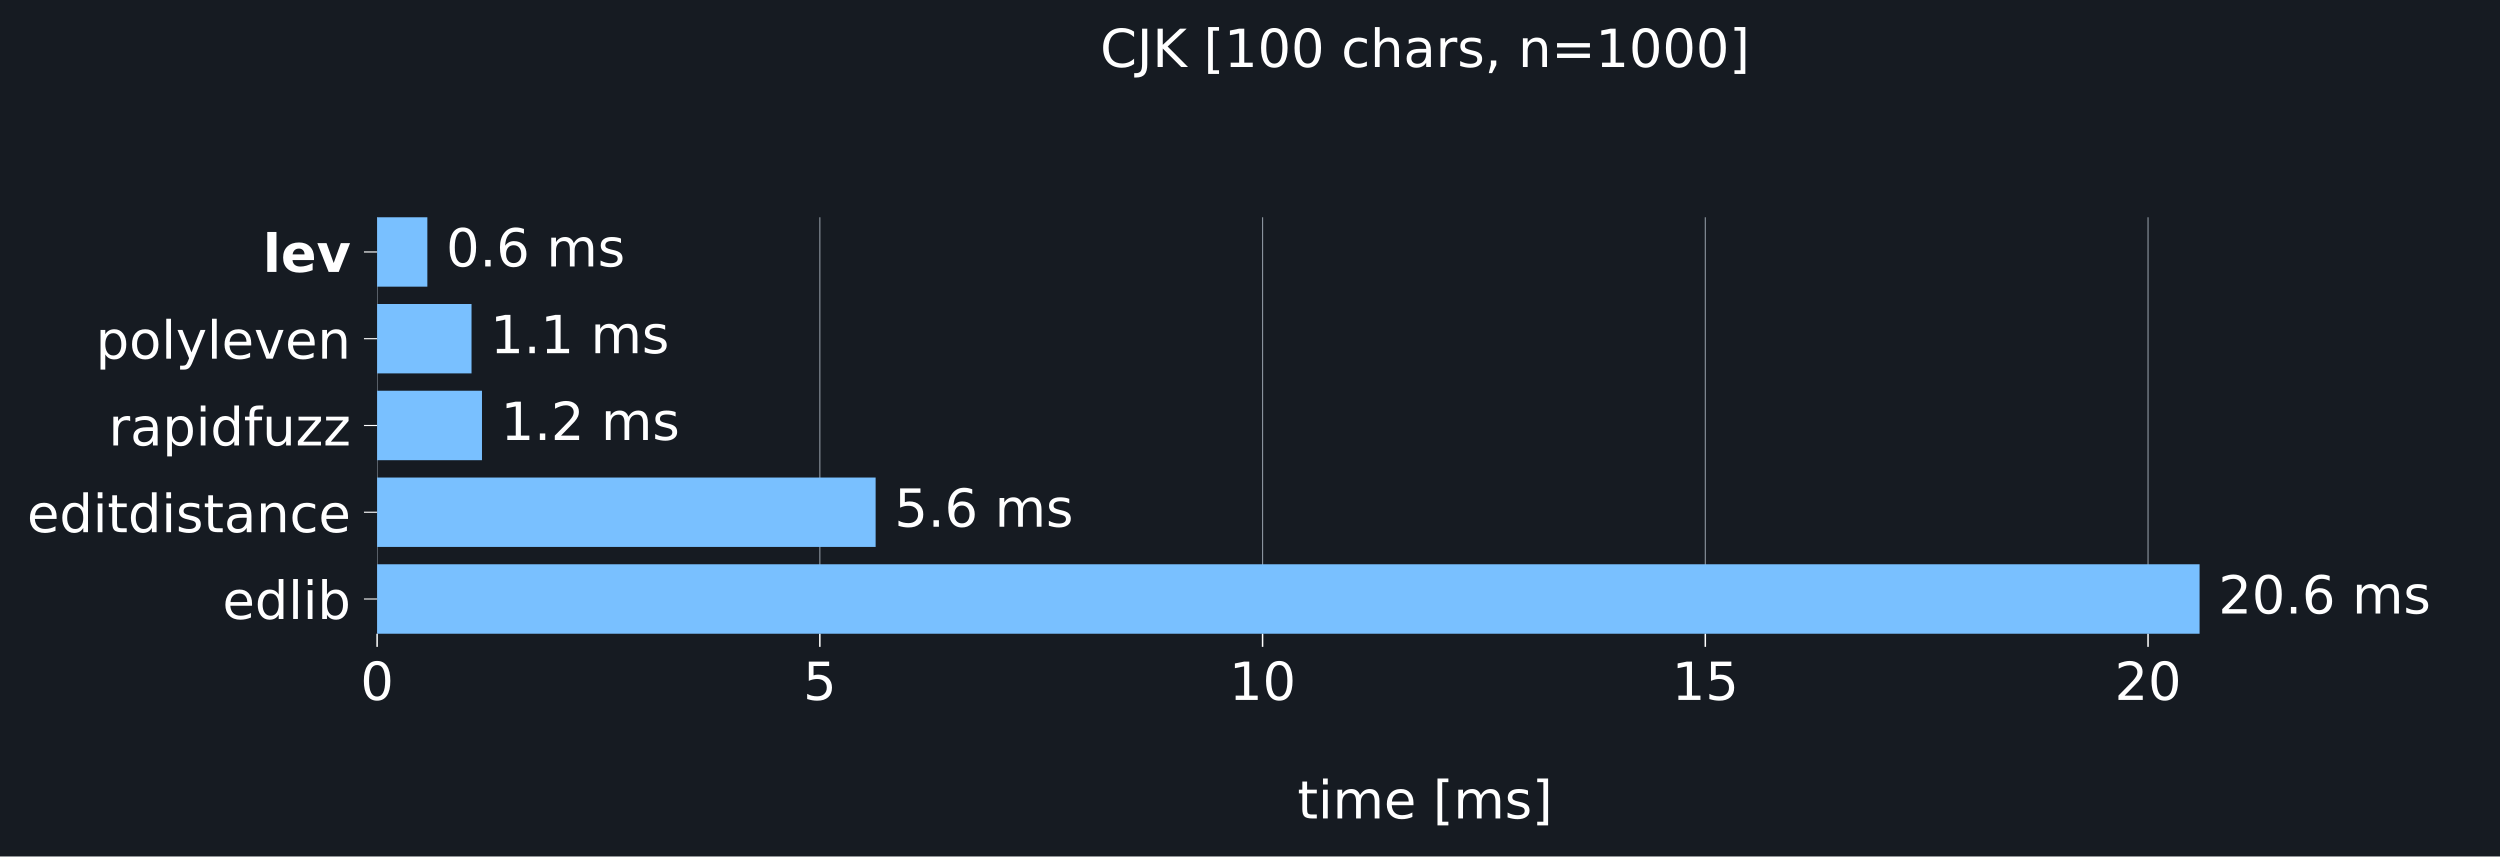
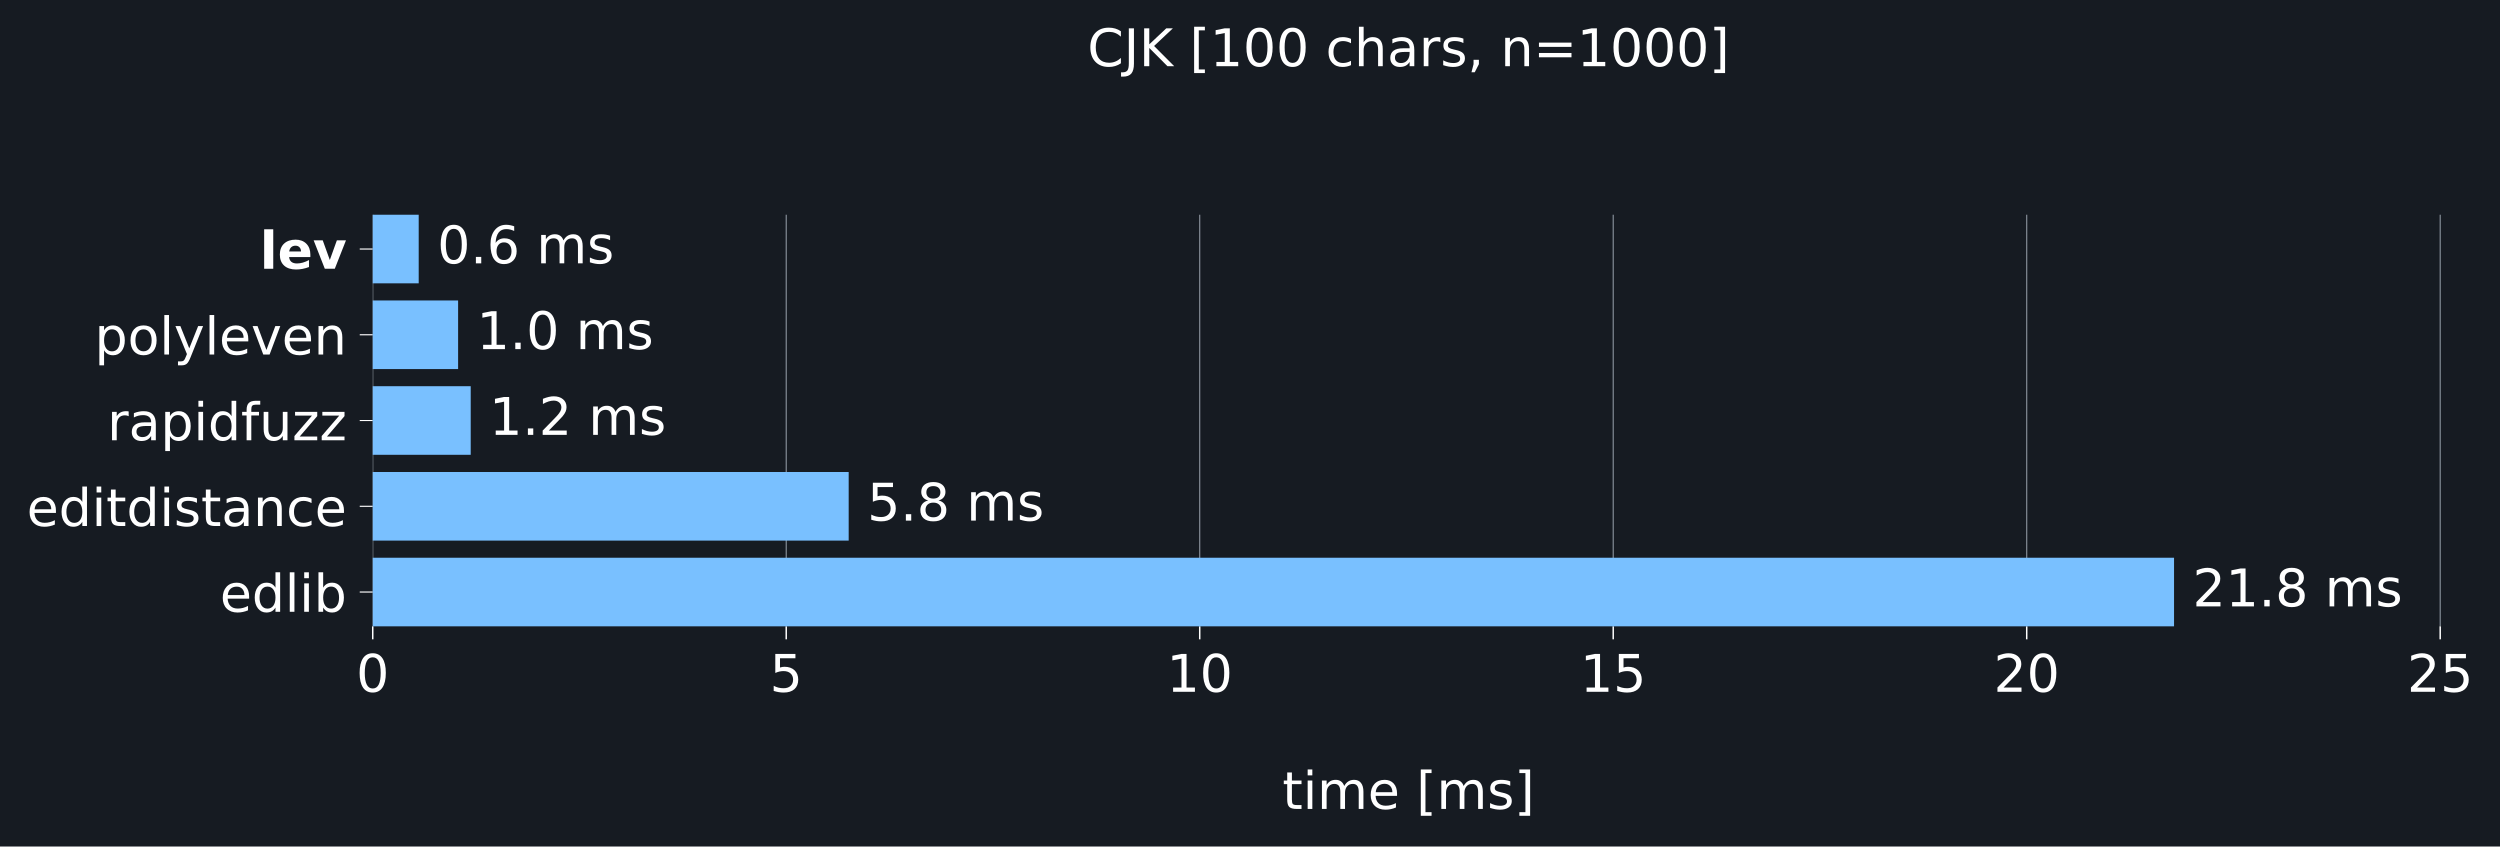
- <svg xmlns="http://www.w3.org/2000/svg" xmlns:xlink="http://www.w3.org/1999/xlink" width="665.603pt" height="228.017pt" viewBox="0 0 665.603 228.017" version="1.1">
+ <svg xmlns="http://www.w3.org/2000/svg" xmlns:xlink="http://www.w3.org/1999/xlink" width="673.424pt" height="228.017pt" viewBox="0 0 673.424 228.017" version="1.1">
  <defs>
    <style type="text/css">*{stroke-linejoin: round; stroke-linecap: butt}</style>
  </defs>
  <g id="figure_1">
    <g id="patch_1">
-       <path d="M 0 228.017 L 665.603 228.017 L 665.603 0 L 0 0 z " style="fill: #161b22" />
+       <path d="M 0 228.017 L 673.424 228.017 L 673.424 0 L 0 0 z " style="fill: #161b22" />
    </g>
    <g id="axes_1">
      <g id="patch_2">
        <path d="M 100.403 168.718 L 658.403 168.718 L 658.403 57.838 L 100.403 57.838 z " style="fill: #161b22" />
      </g>
      <g id="matplotlib.axis_1">
        <g id="xtick_1">
          <g id="line2d_1">
-             <path d="M 100.403 168.718 L 100.403 57.838 " clip-path="url(#p68a6c52809)" style="fill: none; stroke: #8b949e; stroke-width: 0.3; stroke-linecap: square" />
+             <path d="M 100.403 168.718 L 100.403 57.838 " clip-path="url(#pd55e9db3ba)" style="fill: none; stroke: #8b949e; stroke-width: 0.3; stroke-linecap: square" />
          </g>
          <g id="line2d_2">
            <defs>
-               <path id="m0c67dae20b" d="M 0 0 L 0 3.5 " style="stroke: #ffffff; stroke-width: 0.4" />
+               <path id="m18aad357b1" d="M 0 0 L 0 3.5 " style="stroke: #ffffff; stroke-width: 0.4" />
            </defs>
            <g>
-               <use xlink:href="#m0c67dae20b" x="100.403" y="168.718" style="fill: #ffffff; stroke: #ffffff; stroke-width: 0.4" />
+               <use xlink:href="#m18aad357b1" x="100.403" y="168.718" style="fill: #ffffff; stroke: #ffffff; stroke-width: 0.4" />
            </g>
          </g>
          <g id="text_1">
            <g style="fill: #ffffff" transform="translate(95.94906 186.3556) scale(0.14 -0.14)">
              <defs>
                <path id="DejaVuSans-30" d="M 2034 4250 Q 1547 4250 1301 3770 Q 1056 3291 1056 2328 Q 1056 1369 1301 889 Q 1547 409 2034 409 Q 2525 409 2770 889 Q 3016 1369 3016 2328 Q 3016 3291 2770 3770 Q 2525 4250 2034 4250 z M 2034 4750 Q 2819 4750 3233 4129 Q 3647 3509 3647 2328 Q 3647 1150 3233 529 Q 2819 -91 2034 -91 Q 1250 -91 836 529 Q 422 1150 422 2328 Q 422 3509 836 4129 Q 1250 4750 2034 4750 z " transform="scale(0.015625)" />
              </defs>
              <use xlink:href="#DejaVuSans-30" />
            </g>
          </g>
        </g>
        <g id="xtick_2">
          <g id="line2d_3">
-             <path d="M 218.276 168.718 L 218.276 57.838 " clip-path="url(#p68a6c52809)" style="fill: none; stroke: #8b949e; stroke-width: 0.3; stroke-linecap: square" />
+             <path d="M 211.786 168.718 L 211.786 57.838 " clip-path="url(#pd55e9db3ba)" style="fill: none; stroke: #8b949e; stroke-width: 0.3; stroke-linecap: square" />
          </g>
          <g id="line2d_4">
            <g>
-               <use xlink:href="#m0c67dae20b" x="218.276" y="168.718" style="fill: #ffffff; stroke: #ffffff; stroke-width: 0.4" />
+               <use xlink:href="#m18aad357b1" x="211.786" y="168.718" style="fill: #ffffff; stroke: #ffffff; stroke-width: 0.4" />
            </g>
          </g>
          <g id="text_2">
-             <g style="fill: #ffffff" transform="translate(213.8226 186.3556) scale(0.14 -0.14)">
+             <g style="fill: #ffffff" transform="translate(207.3318 186.3556) scale(0.14 -0.14)">
              <defs>
                <path id="DejaVuSans-35" d="M 691 4666 L 3169 4666 L 3169 4134 L 1269 4134 L 1269 2991 Q 1406 3038 1543 3061 Q 1681 3084 1819 3084 Q 2600 3084 3056 2656 Q 3513 2228 3513 1497 Q 3513 744 3044 326 Q 2575 -91 1722 -91 Q 1428 -91 1123 -41 Q 819 9 494 109 L 494 744 Q 775 591 1075 516 Q 1375 441 1709 441 Q 2250 441 2565 725 Q 2881 1009 2881 1497 Q 2881 1984 2565 2268 Q 2250 2553 1709 2553 Q 1456 2553 1204 2497 Q 953 2441 691 2322 L 691 4666 z " transform="scale(0.015625)" />
              </defs>
              <use xlink:href="#DejaVuSans-35" />
            </g>
          </g>
        </g>
        <g id="xtick_3">
          <g id="line2d_5">
-             <path d="M 336.15 168.718 L 336.15 57.838 " clip-path="url(#p68a6c52809)" style="fill: none; stroke: #8b949e; stroke-width: 0.3; stroke-linecap: square" />
+             <path d="M 323.168 168.718 L 323.168 57.838 " clip-path="url(#pd55e9db3ba)" style="fill: none; stroke: #8b949e; stroke-width: 0.3; stroke-linecap: square" />
          </g>
          <g id="line2d_6">
            <g>
-               <use xlink:href="#m0c67dae20b" x="336.15" y="168.718" style="fill: #ffffff; stroke: #ffffff; stroke-width: 0.4" />
+               <use xlink:href="#m18aad357b1" x="323.168" y="168.718" style="fill: #ffffff; stroke: #ffffff; stroke-width: 0.4" />
            </g>
          </g>
          <g id="text_3">
-             <g style="fill: #ffffff" transform="translate(327.2423 186.3556) scale(0.14 -0.14)">
+             <g style="fill: #ffffff" transform="translate(314.2607 186.3556) scale(0.14 -0.14)">
              <defs>
                <path id="DejaVuSans-31" d="M 794 531 L 1825 531 L 1825 4091 L 703 3866 L 703 4441 L 1819 4666 L 2450 4666 L 2450 531 L 3481 531 L 3481 0 L 794 0 L 794 531 z " transform="scale(0.015625)" />
              </defs>
              <use xlink:href="#DejaVuSans-31" />
              <use xlink:href="#DejaVuSans-30" transform="translate(63.62305 0)" />
            </g>
          </g>
        </g>
        <g id="xtick_4">
          <g id="line2d_7">
-             <path d="M 454.023 168.718 L 454.023 57.838 " clip-path="url(#p68a6c52809)" style="fill: none; stroke: #8b949e; stroke-width: 0.3; stroke-linecap: square" />
+             <path d="M 434.551 168.718 L 434.551 57.838 " clip-path="url(#pd55e9db3ba)" style="fill: none; stroke: #8b949e; stroke-width: 0.3; stroke-linecap: square" />
          </g>
          <g id="line2d_8">
            <g>
-               <use xlink:href="#m0c67dae20b" x="454.023" y="168.718" style="fill: #ffffff; stroke: #ffffff; stroke-width: 0.4" />
+               <use xlink:href="#m18aad357b1" x="434.551" y="168.718" style="fill: #ffffff; stroke: #ffffff; stroke-width: 0.4" />
            </g>
          </g>
          <g id="text_4">
-             <g style="fill: #ffffff" transform="translate(445.1158 186.3556) scale(0.14 -0.14)">
+             <g style="fill: #ffffff" transform="translate(425.6434 186.3556) scale(0.14 -0.14)">
              <use xlink:href="#DejaVuSans-31" />
              <use xlink:href="#DejaVuSans-35" transform="translate(63.62305 0)" />
            </g>
          </g>
        </g>
        <g id="xtick_5">
          <g id="line2d_9">
-             <path d="M 571.897 168.718 L 571.897 57.838 " clip-path="url(#p68a6c52809)" style="fill: none; stroke: #8b949e; stroke-width: 0.3; stroke-linecap: square" />
+             <path d="M 545.934 168.718 L 545.934 57.838 " clip-path="url(#pd55e9db3ba)" style="fill: none; stroke: #8b949e; stroke-width: 0.3; stroke-linecap: square" />
          </g>
          <g id="line2d_10">
            <g>
-               <use xlink:href="#m0c67dae20b" x="571.897" y="168.718" style="fill: #ffffff; stroke: #ffffff; stroke-width: 0.4" />
+               <use xlink:href="#m18aad357b1" x="545.934" y="168.718" style="fill: #ffffff; stroke: #ffffff; stroke-width: 0.4" />
            </g>
          </g>
          <g id="text_5">
-             <g style="fill: #ffffff" transform="translate(562.9893 186.3556) scale(0.14 -0.14)">
+             <g style="fill: #ffffff" transform="translate(537.0261 186.3556) scale(0.14 -0.14)">
              <defs>
                <path id="DejaVuSans-32" d="M 1228 531 L 3431 531 L 3431 0 L 469 0 L 469 531 Q 828 903 1448 1529 Q 2069 2156 2228 2338 Q 2531 2678 2651 2914 Q 2772 3150 2772 3378 Q 2772 3750 2511 3984 Q 2250 4219 1831 4219 Q 1534 4219 1204 4116 Q 875 4013 500 3803 L 500 4441 Q 881 4594 1212 4672 Q 1544 4750 1819 4750 Q 2544 4750 2975 4387 Q 3406 4025 3406 3419 Q 3406 3131 3298 2873 Q 3191 2616 2906 2266 Q 2828 2175 2409 1742 Q 1991 1309 1228 531 z " transform="scale(0.015625)" />
              </defs>
              <use xlink:href="#DejaVuSans-32" />
              <use xlink:href="#DejaVuSans-30" transform="translate(63.62305 0)" />
            </g>
          </g>
        </g>
-         <g id="text_6">
+         <g id="xtick_6">
+           <g id="line2d_11">
+             <path d="M 657.316 168.718 L 657.316 57.838 " clip-path="url(#pd55e9db3ba)" style="fill: none; stroke: #8b949e; stroke-width: 0.3; stroke-linecap: square" />
+           </g>
+           <g id="line2d_12">
+             <g>
+               <use xlink:href="#m18aad357b1" x="657.316" y="168.718" style="fill: #ffffff; stroke: #ffffff; stroke-width: 0.4" />
+             </g>
+           </g>
+           <g id="text_6">
+             <g style="fill: #ffffff" transform="translate(648.4088 186.3556) scale(0.14 -0.14)">
+               <use xlink:href="#DejaVuSans-32" />
+               <use xlink:href="#DejaVuSans-35" transform="translate(63.62305 0)" />
+             </g>
+           </g>
+         </g>
+         <g id="text_7">
          <g style="fill: #ffffff" transform="translate(345.4364 217.905) scale(0.14 -0.14)">
            <defs>
              <path id="DejaVuSans-74" d="M 1172 4494 L 1172 3500 L 2356 3500 L 2356 3053 L 1172 3053 L 1172 1153 Q 1172 725 1289 603 Q 1406 481 1766 481 L 2356 481 L 2356 0 L 1766 0 Q 1100 0 847 248 Q 594 497 594 1153 L 594 3053 L 172 3053 L 172 3500 L 594 3500 L 594 4494 L 1172 4494 z " transform="scale(0.015625)" />
              <path id="DejaVuSans-69" d="M 603 3500 L 1178 3500 L 1178 0 L 603 0 L 603 3500 z M 603 4863 L 1178 4863 L 1178 4134 L 603 4134 L 603 4863 z " transform="scale(0.015625)" />
              <path id="DejaVuSans-6d" d="M 3328 2828 Q 3544 3216 3844 3400 Q 4144 3584 4550 3584 Q 5097 3584 5394 3201 Q 5691 2819 5691 2113 L 5691 0 L 5113 0 L 5113 2094 Q 5113 2597 4934 2840 Q 4756 3084 4391 3084 Q 3944 3084 3684 2787 Q 3425 2491 3425 1978 L 3425 0 L 2847 0 L 2847 2094 Q 2847 2600 2669 2842 Q 2491 3084 2119 3084 Q 1678 3084 1418 2786 Q 1159 2488 1159 1978 L 1159 0 L 581 0 L 581 3500 L 1159 3500 L 1159 2956 Q 1356 3278 1631 3431 Q 1906 3584 2284 3584 Q 2666 3584 2933 3390 Q 3200 3197 3328 2828 z " transform="scale(0.015625)" />
              <path id="DejaVuSans-65" d="M 3597 1894 L 3597 1613 L 953 1613 Q 991 1019 1311 708 Q 1631 397 2203 397 Q 2534 397 2845 478 Q 3156 559 3463 722 L 3463 178 Q 3153 47 2828 -22 Q 2503 -91 2169 -91 Q 1331 -91 842 396 Q 353 884 353 1716 Q 353 2575 817 3079 Q 1281 3584 2069 3584 Q 2775 3584 3186 3129 Q 3597 2675 3597 1894 z M 3022 2063 Q 3016 2534 2758 2815 Q 2500 3097 2075 3097 Q 1594 3097 1305 2825 Q 1016 2553 972 2059 L 3022 2063 z " transform="scale(0.015625)" />
              <path id="DejaVuSans-20" transform="scale(0.015625)" />
              <path id="DejaVuSans-5b" d="M 550 4863 L 1875 4863 L 1875 4416 L 1125 4416 L 1125 -397 L 1875 -397 L 1875 -844 L 550 -844 L 550 4863 z " transform="scale(0.015625)" />
              <path id="DejaVuSans-73" d="M 2834 3397 L 2834 2853 Q 2591 2978 2328 3040 Q 2066 3103 1784 3103 Q 1356 3103 1142 2972 Q 928 2841 928 2578 Q 928 2378 1081 2264 Q 1234 2150 1697 2047 L 1894 2003 Q 2506 1872 2764 1633 Q 3022 1394 3022 966 Q 3022 478 2636 193 Q 2250 -91 1575 -91 Q 1294 -91 989 -36 Q 684 19 347 128 L 347 722 Q 666 556 975 473 Q 1284 391 1588 391 Q 1994 391 2212 530 Q 2431 669 2431 922 Q 2431 1156 2273 1281 Q 2116 1406 1581 1522 L 1381 1569 Q 847 1681 609 1914 Q 372 2147 372 2553 Q 372 3047 722 3315 Q 1072 3584 1716 3584 Q 2034 3584 2315 3537 Q 2597 3491 2834 3397 z " transform="scale(0.015625)" />
              <path id="DejaVuSans-5d" d="M 1947 4863 L 1947 -844 L 622 -844 L 622 -397 L 1369 -397 L 1369 4416 L 622 4416 L 622 4863 L 1947 4863 z " transform="scale(0.015625)" />
            </defs>
            <use xlink:href="#DejaVuSans-74" />
            <use xlink:href="#DejaVuSans-69" transform="translate(39.20898 0)" />
            <use xlink:href="#DejaVuSans-6d" transform="translate(66.99219 0)" />
            <use xlink:href="#DejaVuSans-65" transform="translate(164.4043 0)" />
            <use xlink:href="#DejaVuSans-20" transform="translate(225.9277 0)" />
            <use xlink:href="#DejaVuSans-5b" transform="translate(257.7148 0)" />
            <use xlink:href="#DejaVuSans-6d" transform="translate(296.7285 0)" />
            <use xlink:href="#DejaVuSans-73" transform="translate(394.1406 0)" />
            <use xlink:href="#DejaVuSans-5d" transform="translate(446.2402 0)" />
          </g>
        </g>
      </g>
      <g id="matplotlib.axis_2">
        <g id="ytick_1">
-           <g id="line2d_11">
+           <g id="line2d_13">
            <defs>
-               <path id="me5cefcc583" d="M 0 0 L -3.5 0 " style="stroke: #ffffff; stroke-width: 0.3" />
+               <path id="m4f04f0cdc2" d="M 0 0 L -3.5 0 " style="stroke: #ffffff; stroke-width: 0.3" />
            </defs>
            <g>
-               <use xlink:href="#me5cefcc583" x="100.403" y="159.478" style="fill: #ffffff; stroke: #ffffff; stroke-width: 0.3" />
-             </g>
-           </g>
-           <g id="text_7">
+               <use xlink:href="#m4f04f0cdc2" x="100.403" y="159.478" style="fill: #ffffff; stroke: #ffffff; stroke-width: 0.3" />
+             </g>
+           </g>
+           <g id="text_8">
            <g style="fill: #ffffff" transform="translate(59.23406 164.7967) scale(0.14 -0.14)">
              <defs>
                <path id="DejaVuSans-64" d="M 2906 2969 L 2906 4863 L 3481 4863 L 3481 0 L 2906 0 L 2906 525 Q 2725 213 2448 61 Q 2172 -91 1784 -91 Q 1150 -91 751 415 Q 353 922 353 1747 Q 353 2572 751 3078 Q 1150 3584 1784 3584 Q 2172 3584 2448 3432 Q 2725 3281 2906 2969 z M 947 1747 Q 947 1113 1208 752 Q 1469 391 1925 391 Q 2381 391 2643 752 Q 2906 1113 2906 1747 Q 2906 2381 2643 2742 Q 2381 3103 1925 3103 Q 1469 3103 1208 2742 Q 947 2381 947 1747 z " transform="scale(0.015625)" />
                <path id="DejaVuSans-6c" d="M 603 4863 L 1178 4863 L 1178 0 L 603 0 L 603 4863 z " transform="scale(0.015625)" />
                <path id="DejaVuSans-62" d="M 3116 1747 Q 3116 2381 2855 2742 Q 2594 3103 2138 3103 Q 1681 3103 1420 2742 Q 1159 2381 1159 1747 Q 1159 1113 1420 752 Q 1681 391 2138 391 Q 2594 391 2855 752 Q 3116 1113 3116 1747 z M 1159 2969 Q 1341 3281 1617 3432 Q 1894 3584 2278 3584 Q 2916 3584 3314 3078 Q 3713 2572 3713 1747 Q 3713 922 3314 415 Q 2916 -91 2278 -91 Q 1894 -91 1617 61 Q 1341 213 1159 525 L 1159 0 L 581 0 L 581 4863 L 1159 4863 L 1159 2969 z " transform="scale(0.015625)" />
              </defs>
              <use xlink:href="#DejaVuSans-65" />
              <use xlink:href="#DejaVuSans-64" transform="translate(61.52344 0)" />
              <use xlink:href="#DejaVuSans-6c" transform="translate(125 0)" />
              <use xlink:href="#DejaVuSans-69" transform="translate(152.7832 0)" />
              <use xlink:href="#DejaVuSans-62" transform="translate(180.5664 0)" />
            </g>
          </g>
        </g>
        <g id="ytick_2">
-           <g id="line2d_12">
-             <g>
-               <use xlink:href="#me5cefcc583" x="100.403" y="136.378" style="fill: #ffffff; stroke: #ffffff; stroke-width: 0.3" />
-             </g>
-           </g>
-           <g id="text_8">
+           <g id="line2d_14">
+             <g>
+               <use xlink:href="#m4f04f0cdc2" x="100.403" y="136.378" style="fill: #ffffff; stroke: #ffffff; stroke-width: 0.3" />
+             </g>
+           </g>
+           <g id="text_9">
            <g style="fill: #ffffff" transform="translate(7.2 141.6967) scale(0.14 -0.14)">
              <defs>
                <path id="DejaVuSans-61" d="M 2194 1759 Q 1497 1759 1228 1600 Q 959 1441 959 1056 Q 959 750 1161 570 Q 1363 391 1709 391 Q 2188 391 2477 730 Q 2766 1069 2766 1631 L 2766 1759 L 2194 1759 z M 3341 1997 L 3341 0 L 2766 0 L 2766 531 Q 2569 213 2275 61 Q 1981 -91 1556 -91 Q 1019 -91 701 211 Q 384 513 384 1019 Q 384 1609 779 1909 Q 1175 2209 1959 2209 L 2766 2209 L 2766 2266 Q 2766 2663 2505 2880 Q 2244 3097 1772 3097 Q 1472 3097 1187 3025 Q 903 2953 641 2809 L 641 3341 Q 956 3463 1253 3523 Q 1550 3584 1831 3584 Q 2591 3584 2966 3190 Q 3341 2797 3341 1997 z " transform="scale(0.015625)" />
                <path id="DejaVuSans-6e" d="M 3513 2113 L 3513 0 L 2938 0 L 2938 2094 Q 2938 2591 2744 2837 Q 2550 3084 2163 3084 Q 1697 3084 1428 2787 Q 1159 2491 1159 1978 L 1159 0 L 581 0 L 581 3500 L 1159 3500 L 1159 2956 Q 1366 3272 1645 3428 Q 1925 3584 2291 3584 Q 2894 3584 3203 3211 Q 3513 2838 3513 2113 z " transform="scale(0.015625)" />
                <path id="DejaVuSans-63" d="M 3122 3366 L 3122 2828 Q 2878 2963 2633 3030 Q 2388 3097 2138 3097 Q 1578 3097 1268 2742 Q 959 2388 959 1747 Q 959 1106 1268 751 Q 1578 397 2138 397 Q 2388 397 2633 464 Q 2878 531 3122 666 L 3122 134 Q 2881 22 2623 -34 Q 2366 -91 2075 -91 Q 1284 -91 818 406 Q 353 903 353 1747 Q 353 2603 823 3093 Q 1294 3584 2113 3584 Q 2378 3584 2631 3529 Q 2884 3475 3122 3366 z " transform="scale(0.015625)" />
              </defs>
              <use xlink:href="#DejaVuSans-65" />
              <use xlink:href="#DejaVuSans-64" transform="translate(61.52344 0)" />
              <use xlink:href="#DejaVuSans-69" transform="translate(125 0)" />
              <use xlink:href="#DejaVuSans-74" transform="translate(152.7832 0)" />
              <use xlink:href="#DejaVuSans-64" transform="translate(191.9922 0)" />
              <use xlink:href="#DejaVuSans-69" transform="translate(255.4688 0)" />
              <use xlink:href="#DejaVuSans-73" transform="translate(283.252 0)" />
              <use xlink:href="#DejaVuSans-74" transform="translate(335.3516 0)" />
              <use xlink:href="#DejaVuSans-61" transform="translate(374.5605 0)" />
              <use xlink:href="#DejaVuSans-6e" transform="translate(435.8398 0)" />
              <use xlink:href="#DejaVuSans-63" transform="translate(499.2188 0)" />
              <use xlink:href="#DejaVuSans-65" transform="translate(554.1992 0)" />
            </g>
          </g>
        </g>
        <g id="ytick_3">
-           <g id="line2d_13">
-             <g>
-               <use xlink:href="#me5cefcc583" x="100.403" y="113.278" style="fill: #ffffff; stroke: #ffffff; stroke-width: 0.3" />
-             </g>
-           </g>
-           <g id="text_9">
+           <g id="line2d_15">
+             <g>
+               <use xlink:href="#m4f04f0cdc2" x="100.403" y="113.278" style="fill: #ffffff; stroke: #ffffff; stroke-width: 0.3" />
+             </g>
+           </g>
+           <g id="text_10">
            <g style="fill: #ffffff" transform="translate(28.90656 118.5967) scale(0.14 -0.14)">
              <defs>
                <path id="DejaVuSans-72" d="M 2631 2963 Q 2534 3019 2420 3045 Q 2306 3072 2169 3072 Q 1681 3072 1420 2755 Q 1159 2438 1159 1844 L 1159 0 L 581 0 L 581 3500 L 1159 3500 L 1159 2956 Q 1341 3275 1631 3429 Q 1922 3584 2338 3584 Q 2397 3584 2469 3576 Q 2541 3569 2628 3553 L 2631 2963 z " transform="scale(0.015625)" />
                <path id="DejaVuSans-70" d="M 1159 525 L 1159 -1331 L 581 -1331 L 581 3500 L 1159 3500 L 1159 2969 Q 1341 3281 1617 3432 Q 1894 3584 2278 3584 Q 2916 3584 3314 3078 Q 3713 2572 3713 1747 Q 3713 922 3314 415 Q 2916 -91 2278 -91 Q 1894 -91 1617 61 Q 1341 213 1159 525 z M 3116 1747 Q 3116 2381 2855 2742 Q 2594 3103 2138 3103 Q 1681 3103 1420 2742 Q 1159 2381 1159 1747 Q 1159 1113 1420 752 Q 1681 391 2138 391 Q 2594 391 2855 752 Q 3116 1113 3116 1747 z " transform="scale(0.015625)" />
                <path id="DejaVuSans-66" d="M 2375 4863 L 2375 4384 L 1825 4384 Q 1516 4384 1395 4259 Q 1275 4134 1275 3809 L 1275 3500 L 2222 3500 L 2222 3053 L 1275 3053 L 1275 0 L 697 0 L 697 3053 L 147 3053 L 147 3500 L 697 3500 L 697 3744 Q 697 4328 969 4595 Q 1241 4863 1831 4863 L 2375 4863 z " transform="scale(0.015625)" />
                <path id="DejaVuSans-75" d="M 544 1381 L 544 3500 L 1119 3500 L 1119 1403 Q 1119 906 1312 657 Q 1506 409 1894 409 Q 2359 409 2629 706 Q 2900 1003 2900 1516 L 2900 3500 L 3475 3500 L 3475 0 L 2900 0 L 2900 538 Q 2691 219 2414 64 Q 2138 -91 1772 -91 Q 1169 -91 856 284 Q 544 659 544 1381 z M 1991 3584 L 1991 3584 z " transform="scale(0.015625)" />
                <path id="DejaVuSans-7a" d="M 353 3500 L 3084 3500 L 3084 2975 L 922 459 L 3084 459 L 3084 0 L 275 0 L 275 525 L 2438 3041 L 353 3041 L 353 3500 z " transform="scale(0.015625)" />
              </defs>
              <use xlink:href="#DejaVuSans-72" />
              <use xlink:href="#DejaVuSans-61" transform="translate(41.11328 0)" />
              <use xlink:href="#DejaVuSans-70" transform="translate(102.3926 0)" />
              <use xlink:href="#DejaVuSans-69" transform="translate(165.8691 0)" />
              <use xlink:href="#DejaVuSans-64" transform="translate(193.6523 0)" />
              <use xlink:href="#DejaVuSans-66" transform="translate(257.1289 0)" />
              <use xlink:href="#DejaVuSans-75" transform="translate(292.334 0)" />
              <use xlink:href="#DejaVuSans-7a" transform="translate(355.7129 0)" />
              <use xlink:href="#DejaVuSans-7a" transform="translate(408.2031 0)" />
            </g>
          </g>
        </g>
        <g id="ytick_4">
-           <g id="line2d_14">
-             <g>
-               <use xlink:href="#me5cefcc583" x="100.403" y="90.178" style="fill: #ffffff; stroke: #ffffff; stroke-width: 0.3" />
-             </g>
-           </g>
-           <g id="text_10">
+           <g id="line2d_16">
+             <g>
+               <use xlink:href="#m4f04f0cdc2" x="100.403" y="90.178" style="fill: #ffffff; stroke: #ffffff; stroke-width: 0.3" />
+             </g>
+           </g>
+           <g id="text_11">
            <g style="fill: #ffffff" transform="translate(25.49625 95.49672) scale(0.14 -0.14)">
              <defs>
                <path id="DejaVuSans-6f" d="M 1959 3097 Q 1497 3097 1228 2736 Q 959 2375 959 1747 Q 959 1119 1226 758 Q 1494 397 1959 397 Q 2419 397 2687 759 Q 2956 1122 2956 1747 Q 2956 2369 2687 2733 Q 2419 3097 1959 3097 z M 1959 3584 Q 2709 3584 3137 3096 Q 3566 2609 3566 1747 Q 3566 888 3137 398 Q 2709 -91 1959 -91 Q 1206 -91 779 398 Q 353 888 353 1747 Q 353 2609 779 3096 Q 1206 3584 1959 3584 z " transform="scale(0.015625)" />
                <path id="DejaVuSans-79" d="M 2059 -325 Q 1816 -950 1584 -1140 Q 1353 -1331 966 -1331 L 506 -1331 L 506 -850 L 844 -850 Q 1081 -850 1212 -737 Q 1344 -625 1503 -206 L 1606 56 L 191 3500 L 800 3500 L 1894 763 L 2988 3500 L 3597 3500 L 2059 -325 z " transform="scale(0.015625)" />
                <path id="DejaVuSans-76" d="M 191 3500 L 800 3500 L 1894 563 L 2988 3500 L 3597 3500 L 2284 0 L 1503 0 L 191 3500 z " transform="scale(0.015625)" />
              </defs>
              <use xlink:href="#DejaVuSans-70" />
              <use xlink:href="#DejaVuSans-6f" transform="translate(63.47656 0)" />
              <use xlink:href="#DejaVuSans-6c" transform="translate(124.6582 0)" />
              <use xlink:href="#DejaVuSans-79" transform="translate(152.4414 0)" />
              <use xlink:href="#DejaVuSans-6c" transform="translate(211.6211 0)" />
              <use xlink:href="#DejaVuSans-65" transform="translate(239.4043 0)" />
              <use xlink:href="#DejaVuSans-76" transform="translate(300.9277 0)" />
              <use xlink:href="#DejaVuSans-65" transform="translate(360.1074 0)" />
              <use xlink:href="#DejaVuSans-6e" transform="translate(421.6309 0)" />
            </g>
          </g>
        </g>
        <g id="ytick_5">
-           <g id="line2d_15">
-             <g>
-               <use xlink:href="#me5cefcc583" x="100.403" y="67.078" style="fill: #ffffff; stroke: #ffffff; stroke-width: 0.3" />
-             </g>
-           </g>
-           <g id="text_11">
+           <g id="line2d_17">
+             <g>
+               <use xlink:href="#m4f04f0cdc2" x="100.403" y="67.078" style="fill: #ffffff; stroke: #ffffff; stroke-width: 0.3" />
+             </g>
+           </g>
+           <g id="text_12">
            <g style="fill: #ffffff" transform="translate(69.98125 72.39672) scale(0.14 -0.14)">
              <defs>
                <path id="DejaVuSans-Bold-6c" d="M 538 4863 L 1656 4863 L 1656 0 L 538 0 L 538 4863 z " transform="scale(0.015625)" />
                <path id="DejaVuSans-Bold-65" d="M 4031 1759 L 4031 1441 L 1416 1441 Q 1456 1047 1700 850 Q 1944 653 2381 653 Q 2734 653 3104 758 Q 3475 863 3866 1075 L 3866 213 Q 3469 63 3072 -14 Q 2675 -91 2278 -91 Q 1328 -91 801 392 Q 275 875 275 1747 Q 275 2603 792 3093 Q 1309 3584 2216 3584 Q 3041 3584 3536 3087 Q 4031 2591 4031 1759 z M 2881 2131 Q 2881 2450 2695 2645 Q 2509 2841 2209 2841 Q 1884 2841 1681 2658 Q 1478 2475 1428 2131 L 2881 2131 z " transform="scale(0.015625)" />
                <path id="DejaVuSans-Bold-76" d="M 97 3500 L 1216 3500 L 2088 1081 L 2956 3500 L 4078 3500 L 2700 0 L 1472 0 L 97 3500 z " transform="scale(0.015625)" />
              </defs>
              <use xlink:href="#DejaVuSans-Bold-6c" />
              <use xlink:href="#DejaVuSans-Bold-65" transform="translate(34.27734 0)" />
              <use xlink:href="#DejaVuSans-Bold-76" transform="translate(102.0996 0)" />
            </g>
          </g>
        </g>
      </g>
      <g id="patch_3">
-         <path d="M 100.403 168.718 L 585.62 168.718 L 585.62 150.238 L 100.403 150.238 z " clip-path="url(#p68a6c52809)" style="fill: #79c0ff" />
+         <path d="M 100.403 168.718 L 585.62 168.718 L 585.62 150.238 L 100.403 150.238 z " clip-path="url(#pd55e9db3ba)" style="fill: #79c0ff" />
      </g>
      <g id="patch_4">
-         <path d="M 100.403 145.618 L 233.13 145.618 L 233.13 127.138 L 100.403 127.138 z " clip-path="url(#p68a6c52809)" style="fill: #79c0ff" />
+         <path d="M 100.403 145.618 L 228.61 145.618 L 228.61 127.138 L 100.403 127.138 z " clip-path="url(#pd55e9db3ba)" style="fill: #79c0ff" />
      </g>
      <g id="patch_5">
-         <path d="M 100.403 122.518 L 128.324 122.518 L 128.324 104.038 L 100.403 104.038 z " clip-path="url(#p68a6c52809)" style="fill: #79c0ff" />
+         <path d="M 100.403 122.518 L 126.796 122.518 L 126.796 104.038 L 100.403 104.038 z " clip-path="url(#pd55e9db3ba)" style="fill: #79c0ff" />
      </g>
      <g id="patch_6">
-         <path d="M 100.403 99.418 L 125.541 99.418 L 125.541 80.938 L 100.403 80.938 z " clip-path="url(#p68a6c52809)" style="fill: #79c0ff" />
+         <path d="M 100.403 99.418 L 123.401 99.418 L 123.401 80.938 L 100.403 80.938 z " clip-path="url(#pd55e9db3ba)" style="fill: #79c0ff" />
      </g>
      <g id="patch_7">
-         <path d="M 100.403 76.318 L 113.779 76.318 L 113.779 57.838 L 100.403 57.838 z " clip-path="url(#p68a6c52809)" style="fill: #79c0ff" />
-       </g>
-       <g id="text_12">
+         <path d="M 100.403 76.318 L 112.787 76.318 L 112.787 57.838 L 100.403 57.838 z " clip-path="url(#pd55e9db3ba)" style="fill: #79c0ff" />
+       </g>
+       <g id="text_13">
        <g style="fill: #ffffff" transform="translate(590.6202 163.3409) scale(0.14 -0.14)">
          <defs>
            <path id="DejaVuSans-2e" d="M 684 794 L 1344 794 L 1344 0 L 684 0 L 684 794 z " transform="scale(0.015625)" />
-             <path id="DejaVuSans-36" d="M 2113 2584 Q 1688 2584 1439 2293 Q 1191 2003 1191 1497 Q 1191 994 1439 701 Q 1688 409 2113 409 Q 2538 409 2786 701 Q 3034 994 3034 1497 Q 3034 2003 2786 2293 Q 2538 2584 2113 2584 z M 3366 4563 L 3366 3988 Q 3128 4100 2886 4159 Q 2644 4219 2406 4219 Q 1781 4219 1451 3797 Q 1122 3375 1075 2522 Q 1259 2794 1537 2939 Q 1816 3084 2150 3084 Q 2853 3084 3261 2657 Q 3669 2231 3669 1497 Q 3669 778 3244 343 Q 2819 -91 2113 -91 Q 1303 -91 875 529 Q 447 1150 447 2328 Q 447 3434 972 4092 Q 1497 4750 2381 4750 Q 2619 4750 2861 4703 Q 3103 4656 3366 4563 z " transform="scale(0.015625)" />
+             <path id="DejaVuSans-38" d="M 2034 2216 Q 1584 2216 1326 1975 Q 1069 1734 1069 1313 Q 1069 891 1326 650 Q 1584 409 2034 409 Q 2484 409 2743 651 Q 3003 894 3003 1313 Q 3003 1734 2745 1975 Q 2488 2216 2034 2216 z M 1403 2484 Q 997 2584 770 2862 Q 544 3141 544 3541 Q 544 4100 942 4425 Q 1341 4750 2034 4750 Q 2731 4750 3128 4425 Q 3525 4100 3525 3541 Q 3525 3141 3298 2862 Q 3072 2584 2669 2484 Q 3125 2378 3379 2068 Q 3634 1759 3634 1313 Q 3634 634 3220 271 Q 2806 -91 2034 -91 Q 1263 -91 848 271 Q 434 634 434 1313 Q 434 1759 690 2068 Q 947 2378 1403 2484 z M 1172 3481 Q 1172 3119 1398 2916 Q 1625 2713 2034 2713 Q 2441 2713 2670 2916 Q 2900 3119 2900 3481 Q 2900 3844 2670 4047 Q 2441 4250 2034 4250 Q 1625 4250 1398 4047 Q 1172 3844 1172 3481 z " transform="scale(0.015625)" />
          </defs>
          <use xlink:href="#DejaVuSans-32" />
-           <use xlink:href="#DejaVuSans-30" transform="translate(63.62305 0)" />
+           <use xlink:href="#DejaVuSans-31" transform="translate(63.62305 0)" />
          <use xlink:href="#DejaVuSans-2e" transform="translate(127.2461 0)" />
-           <use xlink:href="#DejaVuSans-36" transform="translate(159.0332 0)" />
+           <use xlink:href="#DejaVuSans-38" transform="translate(159.0332 0)" />
          <use xlink:href="#DejaVuSans-20" transform="translate(222.6562 0)" />
          <use xlink:href="#DejaVuSans-6d" transform="translate(254.4434 0)" />
          <use xlink:href="#DejaVuSans-73" transform="translate(351.8555 0)" />
        </g>
      </g>
-       <g id="text_13">
-         <g style="fill: #ffffff" transform="translate(238.1303 140.2409) scale(0.14 -0.14)">
+       <g id="text_14">
+         <g style="fill: #ffffff" transform="translate(233.6099 140.2409) scale(0.14 -0.14)">
          <use xlink:href="#DejaVuSans-35" />
          <use xlink:href="#DejaVuSans-2e" transform="translate(63.62305 0)" />
-           <use xlink:href="#DejaVuSans-36" transform="translate(95.41016 0)" />
+           <use xlink:href="#DejaVuSans-38" transform="translate(95.41016 0)" />
          <use xlink:href="#DejaVuSans-20" transform="translate(159.0332 0)" />
          <use xlink:href="#DejaVuSans-6d" transform="translate(190.8203 0)" />
          <use xlink:href="#DejaVuSans-73" transform="translate(288.2324 0)" />
        </g>
      </g>
-       <g id="text_14">
-         <g style="fill: #ffffff" transform="translate(133.3241 117.1409) scale(0.14 -0.14)">
+       <g id="text_15">
+         <g style="fill: #ffffff" transform="translate(131.7959 117.1409) scale(0.14 -0.14)">
          <use xlink:href="#DejaVuSans-31" />
          <use xlink:href="#DejaVuSans-2e" transform="translate(63.62305 0)" />
          <use xlink:href="#DejaVuSans-32" transform="translate(95.41016 0)" />
          <use xlink:href="#DejaVuSans-20" transform="translate(159.0332 0)" />
          <use xlink:href="#DejaVuSans-6d" transform="translate(190.8203 0)" />
          <use xlink:href="#DejaVuSans-73" transform="translate(288.2324 0)" />
        </g>
      </g>
-       <g id="text_15">
-         <g style="fill: #ffffff" transform="translate(130.5413 94.04094) scale(0.14 -0.14)">
+       <g id="text_16">
+         <g style="fill: #ffffff" transform="translate(128.4015 94.04094) scale(0.14 -0.14)">
          <use xlink:href="#DejaVuSans-31" />
          <use xlink:href="#DejaVuSans-2e" transform="translate(63.62305 0)" />
-           <use xlink:href="#DejaVuSans-31" transform="translate(95.41016 0)" />
+           <use xlink:href="#DejaVuSans-30" transform="translate(95.41016 0)" />
          <use xlink:href="#DejaVuSans-20" transform="translate(159.0332 0)" />
          <use xlink:href="#DejaVuSans-6d" transform="translate(190.8203 0)" />
          <use xlink:href="#DejaVuSans-73" transform="translate(288.2324 0)" />
        </g>
      </g>
-       <g id="text_16">
-         <g style="fill: #ffffff" transform="translate(118.7785 70.94094) scale(0.14 -0.14)">
+       <g id="text_17">
+         <g style="fill: #ffffff" transform="translate(117.7867 70.94094) scale(0.14 -0.14)">
+           <defs>
+             <path id="DejaVuSans-36" d="M 2113 2584 Q 1688 2584 1439 2293 Q 1191 2003 1191 1497 Q 1191 994 1439 701 Q 1688 409 2113 409 Q 2538 409 2786 701 Q 3034 994 3034 1497 Q 3034 2003 2786 2293 Q 2538 2584 2113 2584 z M 3366 4563 L 3366 3988 Q 3128 4100 2886 4159 Q 2644 4219 2406 4219 Q 1781 4219 1451 3797 Q 1122 3375 1075 2522 Q 1259 2794 1537 2939 Q 1816 3084 2150 3084 Q 2853 3084 3261 2657 Q 3669 2231 3669 1497 Q 3669 778 3244 343 Q 2819 -91 2113 -91 Q 1303 -91 875 529 Q 447 1150 447 2328 Q 447 3434 972 4092 Q 1497 4750 2381 4750 Q 2619 4750 2861 4703 Q 3103 4656 3366 4563 z " transform="scale(0.015625)" />
+           </defs>
          <use xlink:href="#DejaVuSans-30" />
          <use xlink:href="#DejaVuSans-2e" transform="translate(63.62305 0)" />
          <use xlink:href="#DejaVuSans-36" transform="translate(95.41016 0)" />
          <use xlink:href="#DejaVuSans-20" transform="translate(159.0332 0)" />
          <use xlink:href="#DejaVuSans-6d" transform="translate(190.8203 0)" />
          <use xlink:href="#DejaVuSans-73" transform="translate(288.2324 0)" />
        </g>
      </g>
-       <g id="text_17">
+       <g id="text_18">
        <g style="fill: #ffffff" transform="translate(292.9211 17.83781) scale(0.14 -0.14)">
          <defs>
            <path id="DejaVuSans-43" d="M 4122 4306 L 4122 3641 Q 3803 3938 3442 4084 Q 3081 4231 2675 4231 Q 1875 4231 1450 3742 Q 1025 3253 1025 2328 Q 1025 1406 1450 917 Q 1875 428 2675 428 Q 3081 428 3442 575 Q 3803 722 4122 1019 L 4122 359 Q 3791 134 3420 21 Q 3050 -91 2638 -91 Q 1578 -91 968 557 Q 359 1206 359 2328 Q 359 3453 968 4101 Q 1578 4750 2638 4750 Q 3056 4750 3426 4639 Q 3797 4528 4122 4306 z " transform="scale(0.015625)" />
            <path id="DejaVuSans-4a" d="M 628 4666 L 1259 4666 L 1259 325 Q 1259 -519 939 -900 Q 619 -1281 -91 -1281 L -331 -1281 L -331 -750 L -134 -750 Q 284 -750 456 -515 Q 628 -281 628 325 L 628 4666 z " transform="scale(0.015625)" />
            <path id="DejaVuSans-4b" d="M 628 4666 L 1259 4666 L 1259 2694 L 3353 4666 L 4166 4666 L 1850 2491 L 4331 0 L 3500 0 L 1259 2247 L 1259 0 L 628 0 L 628 4666 z " transform="scale(0.015625)" />
            <path id="DejaVuSans-68" d="M 3513 2113 L 3513 0 L 2938 0 L 2938 2094 Q 2938 2591 2744 2837 Q 2550 3084 2163 3084 Q 1697 3084 1428 2787 Q 1159 2491 1159 1978 L 1159 0 L 581 0 L 581 4863 L 1159 4863 L 1159 2956 Q 1366 3272 1645 3428 Q 1925 3584 2291 3584 Q 2894 3584 3203 3211 Q 3513 2838 3513 2113 z " transform="scale(0.015625)" />
            <path id="DejaVuSans-2c" d="M 750 794 L 1409 794 L 1409 256 L 897 -744 L 494 -744 L 750 256 L 750 794 z " transform="scale(0.015625)" />
            <path id="DejaVuSans-3d" d="M 678 2906 L 4684 2906 L 4684 2381 L 678 2381 L 678 2906 z M 678 1631 L 4684 1631 L 4684 1100 L 678 1100 L 678 1631 z " transform="scale(0.015625)" />
          </defs>
          <use xlink:href="#DejaVuSans-43" />
          <use xlink:href="#DejaVuSans-4a" transform="translate(69.82422 0)" />
          <use xlink:href="#DejaVuSans-4b" transform="translate(99.31641 0)" />
          <use xlink:href="#DejaVuSans-20" transform="translate(164.8926 0)" />
          <use xlink:href="#DejaVuSans-5b" transform="translate(196.6797 0)" />
          <use xlink:href="#DejaVuSans-31" transform="translate(235.6934 0)" />
          <use xlink:href="#DejaVuSans-30" transform="translate(299.3164 0)" />
          <use xlink:href="#DejaVuSans-30" transform="translate(362.9395 0)" />
          <use xlink:href="#DejaVuSans-20" transform="translate(426.5625 0)" />
          <use xlink:href="#DejaVuSans-63" transform="translate(458.3496 0)" />
          <use xlink:href="#DejaVuSans-68" transform="translate(513.3301 0)" />
          <use xlink:href="#DejaVuSans-61" transform="translate(576.709 0)" />
          <use xlink:href="#DejaVuSans-72" transform="translate(637.9883 0)" />
          <use xlink:href="#DejaVuSans-73" transform="translate(679.1016 0)" />
          <use xlink:href="#DejaVuSans-2c" transform="translate(731.2012 0)" />
          <use xlink:href="#DejaVuSans-20" transform="translate(762.9883 0)" />
          <use xlink:href="#DejaVuSans-6e" transform="translate(794.7754 0)" />
          <use xlink:href="#DejaVuSans-3d" transform="translate(858.1543 0)" />
          <use xlink:href="#DejaVuSans-31" transform="translate(941.9434 0)" />
          <use xlink:href="#DejaVuSans-30" transform="translate(1005.566 0)" />
          <use xlink:href="#DejaVuSans-30" transform="translate(1069.189 0)" />
          <use xlink:href="#DejaVuSans-30" transform="translate(1132.812 0)" />
          <use xlink:href="#DejaVuSans-5d" transform="translate(1196.436 0)" />
        </g>
      </g>
    </g>
  </g>
  <defs>
-     <clipPath id="p68a6c52809">
+     <clipPath id="pd55e9db3ba">
      <rect x="100.403" y="57.838" width="558" height="110.88" />
    </clipPath>
  </defs>
</svg>
